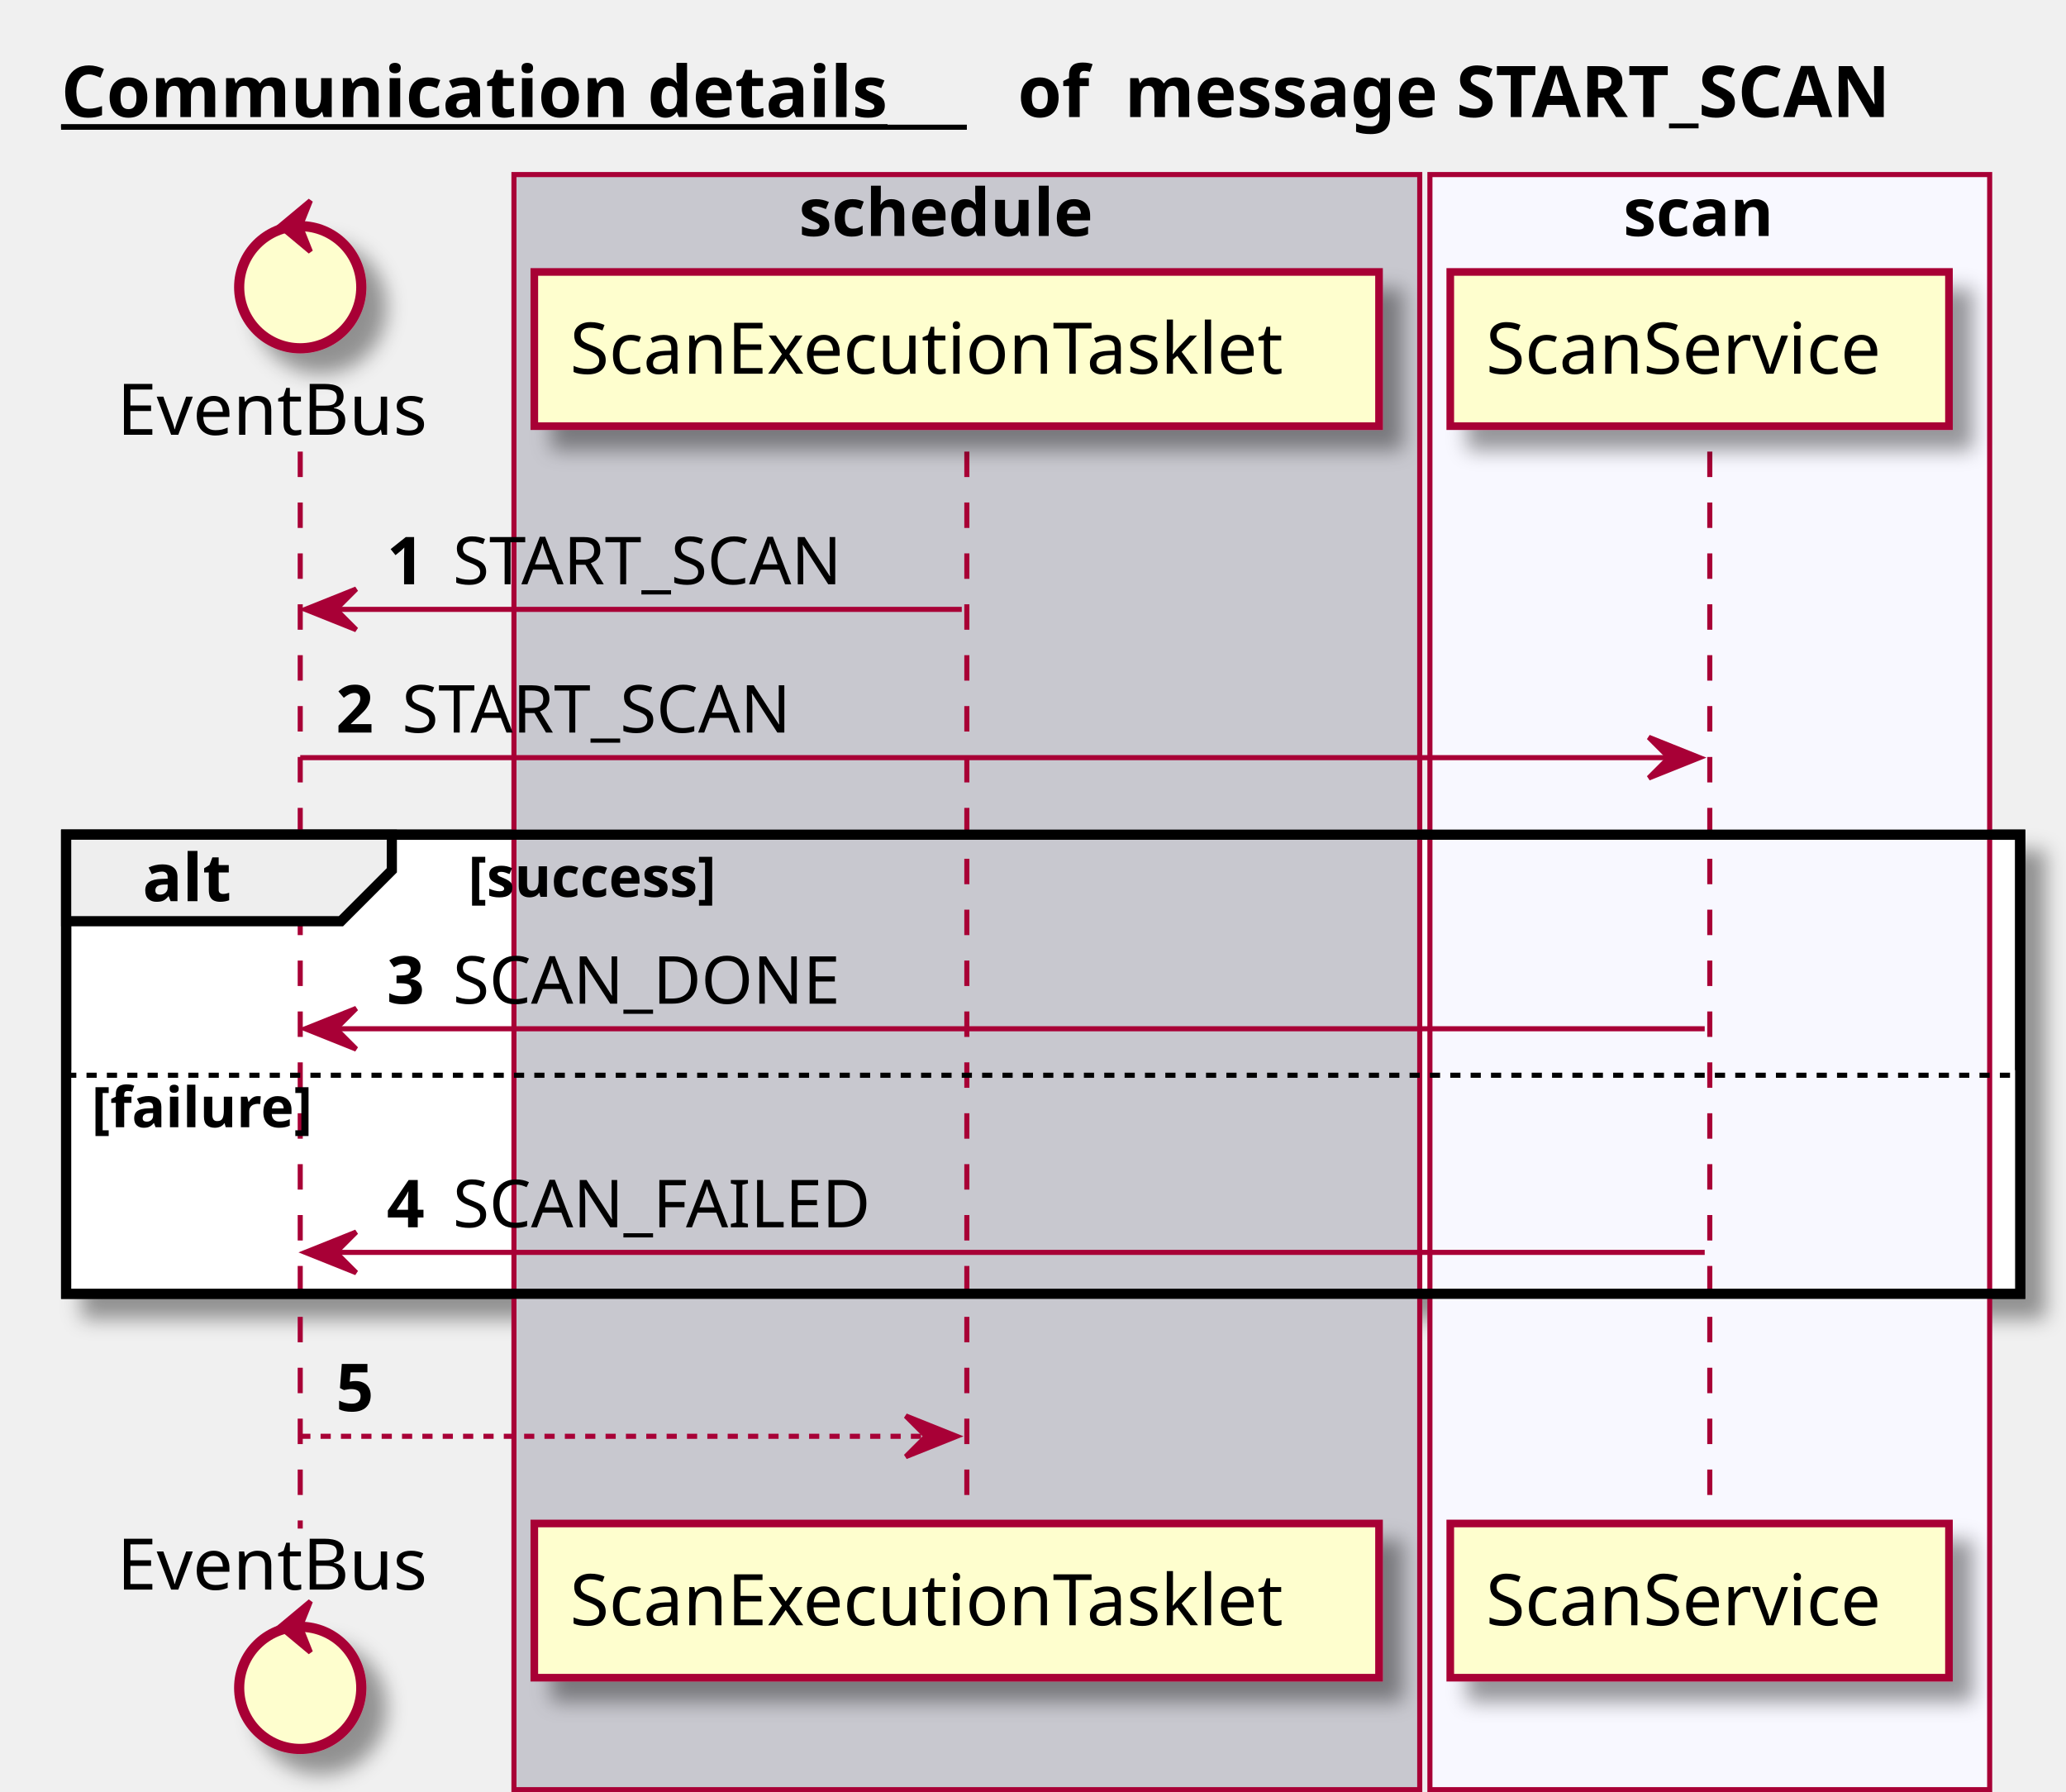
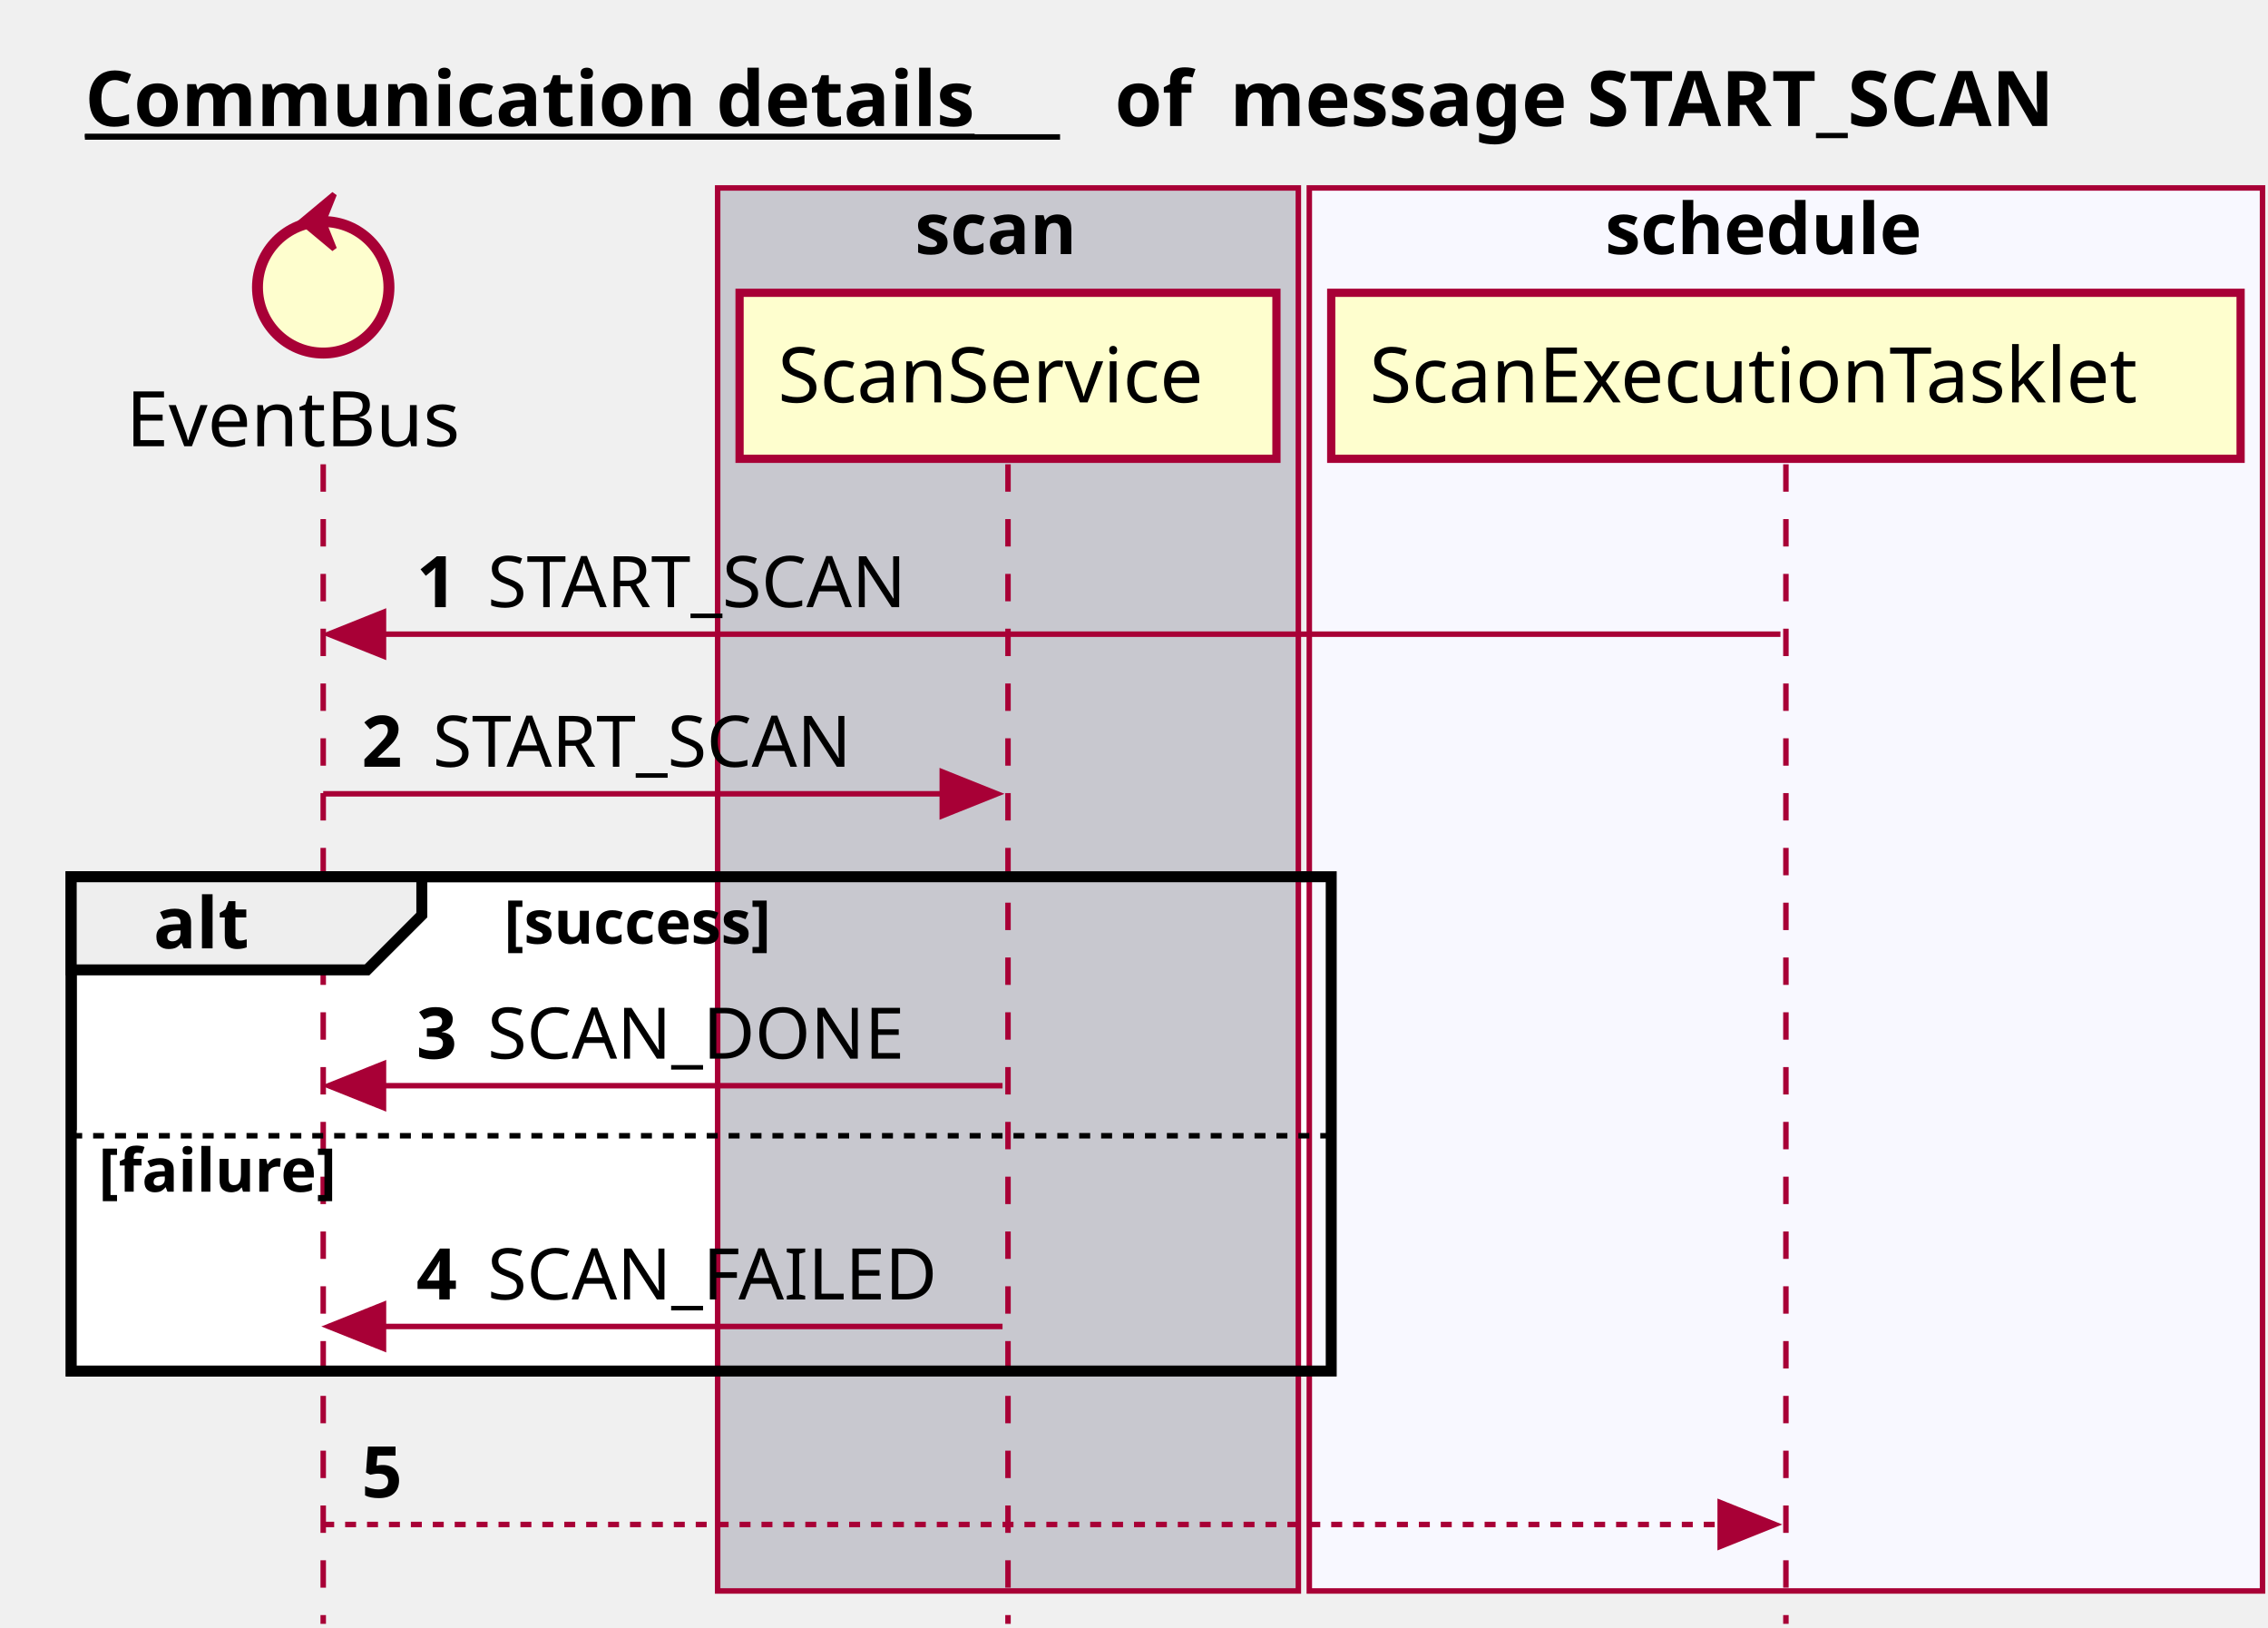
- <svg xmlns="http://www.w3.org/2000/svg" contentScriptType="application/ecmascript" contentStyleType="text/css" height="352px" preserveAspectRatio="none" style="width:406px;height:352px;" version="1.1" viewBox="0 0 406 352" width="406px" zoomAndPan="magnify">
-   <defs>
-     <filter height="300%" id="f0y7jzv" width="300%" x="-1" y="-1">
-       <feGaussianBlur result="blurOut" stdDeviation="2.0" />
-       <feColorMatrix in="blurOut" result="blurOut2" type="matrix" values="0 0 0 0 0 0 0 0 0 0 0 0 0 0 0 0 0 0 .4 0" />
-       <feOffset dx="4.0" dy="4.0" in="blurOut2" result="blurOut3" />
-       <feBlend in="SourceGraphic" in2="blurOut3" mode="normal" />
-     </filter>
-   </defs>
+ <svg xmlns="http://www.w3.org/2000/svg" contentScriptType="application/ecmascript" contentStyleType="text/css" height="297px" preserveAspectRatio="none" style="width:414px;height:297px;" version="1.1" viewBox="0 0 414 297" width="414px" zoomAndPan="magnify">
+   <defs />
  <g>
-     <text fill="#000000" font-family="sans-serif" font-size="14" font-weight="bold" lengthAdjust="spacingAndGlyphs" text-decoration="underline" textLength="178" x="12" y="22.995">Communication details</text>
-     <line style="stroke: #000000; stroke-width: 1.0;" x1="12" x2="190" y1="24.995" y2="24.995" />
-     <text fill="#000000" font-family="sans-serif" font-size="14" font-weight="bold" lengthAdjust="spacingAndGlyphs" textLength="16" x="200" y="22.995">of</text>
-     <text fill="#000000" font-family="sans-serif" font-size="14" font-weight="bold" lengthAdjust="spacingAndGlyphs" textLength="177" x="221" y="22.995">message START_SCAN</text>
-     <rect fill="#FFFFFF" filter="url(#f0y7jzv)" height="90.203" style="stroke: #000000; stroke-width: 2.0;" width="384" x="13" y="163.992" />
-     <rect fill="#FFFFFF" height="43.938" style="stroke: none; stroke-width: 1.0;" width="384" x="13" y="210.258" />
-     <rect fill="#C8C8CF" height="317.328" style="stroke: #A80036; stroke-width: 1.0;" width="178" x="101" y="34.297" />
-     <text fill="#000000" font-family="sans-serif" font-size="13" font-weight="bold" lengthAdjust="spacingAndGlyphs" textLength="66" x="157" y="46.364">schedule</text>
-     <rect fill="#F8F8FF" height="317.328" style="stroke: #A80036; stroke-width: 1.0;" width="110" x="281" y="34.297" />
-     <text fill="#000000" font-family="sans-serif" font-size="13" font-weight="bold" lengthAdjust="spacingAndGlyphs" textLength="34" x="319" y="46.364">scan</text>
-     <line style="stroke: #A80036; stroke-width: 1.0; stroke-dasharray: 5.0,5.0;" x1="59" x2="59" y1="88.727" y2="300.328" />
-     <line style="stroke: #A80036; stroke-width: 1.0; stroke-dasharray: 5.0,5.0;" x1="190" x2="190" y1="88.727" y2="300.328" />
-     <line style="stroke: #A80036; stroke-width: 1.0; stroke-dasharray: 5.0,5.0;" x1="336" x2="336" y1="88.727" y2="300.328" />
-     <text fill="#000000" font-family="sans-serif" font-size="14" lengthAdjust="spacingAndGlyphs" textLength="66" x="23" y="85.425">EventBus</text>
-     <ellipse cx="59" cy="56.43" fill="#FEFECE" filter="url(#f0y7jzv)" rx="12" ry="12" style="stroke: #A80036; stroke-width: 2.0;" />
-     <polygon fill="#A80036" points="55,44.43,61,39.43,59,44.43,61,49.43,55,44.43" style="stroke: #A80036; stroke-width: 1.0;" />
-     <text fill="#000000" font-family="sans-serif" font-size="14" lengthAdjust="spacingAndGlyphs" textLength="66" x="23" y="312.323">EventBus</text>
-     <ellipse cx="59" cy="331.625" fill="#FEFECE" filter="url(#f0y7jzv)" rx="12" ry="12" style="stroke: #A80036; stroke-width: 2.0;" />
-     <polygon fill="#A80036" points="55,319.625,61,314.625,59,319.625,61,324.625,55,319.625" style="stroke: #A80036; stroke-width: 1.0;" />
-     <rect fill="#FEFECE" filter="url(#f0y7jzv)" height="30.297" style="stroke: #A80036; stroke-width: 1.5;" width="166" x="105" y="53.43" />
-     <text fill="#000000" font-family="sans-serif" font-size="14" lengthAdjust="spacingAndGlyphs" textLength="152" x="112" y="73.425">ScanExecutionTasklet</text>
-     <rect fill="#FEFECE" filter="url(#f0y7jzv)" height="30.297" style="stroke: #A80036; stroke-width: 1.5;" width="166" x="105" y="299.328" />
-     <text fill="#000000" font-family="sans-serif" font-size="14" lengthAdjust="spacingAndGlyphs" textLength="152" x="112" y="319.323">ScanExecutionTasklet</text>
-     <rect fill="#FEFECE" filter="url(#f0y7jzv)" height="30.297" style="stroke: #A80036; stroke-width: 1.5;" width="98" x="285" y="53.43" />
-     <text fill="#000000" font-family="sans-serif" font-size="14" lengthAdjust="spacingAndGlyphs" textLength="84" x="292" y="73.425">ScanService</text>
-     <rect fill="#FEFECE" filter="url(#f0y7jzv)" height="30.297" style="stroke: #A80036; stroke-width: 1.5;" width="98" x="285" y="299.328" />
-     <text fill="#000000" font-family="sans-serif" font-size="14" lengthAdjust="spacingAndGlyphs" textLength="84" x="292" y="319.323">ScanService</text>
-     <polygon fill="#A80036" points="70,115.727,60,119.727,70,123.727,66,119.727" style="stroke: #A80036; stroke-width: 1.0;" />
-     <line style="stroke: #A80036; stroke-width: 1.0;" x1="64" x2="189" y1="119.727" y2="119.727" />
-     <text fill="#000000" font-family="sans-serif" font-size="13" font-weight="bold" lengthAdjust="spacingAndGlyphs" textLength="9" x="76" y="114.793">1</text>
-     <text fill="#000000" font-family="sans-serif" font-size="13" lengthAdjust="spacingAndGlyphs" textLength="84" x="89" y="114.793">START_SCAN</text>
-     <polygon fill="#A80036" points="324,144.859,334,148.859,324,152.859,328,148.859" style="stroke: #A80036; stroke-width: 1.0;" />
-     <line style="stroke: #A80036; stroke-width: 1.0;" x1="59" x2="330" y1="148.859" y2="148.859" />
-     <text fill="#000000" font-family="sans-serif" font-size="13" font-weight="bold" lengthAdjust="spacingAndGlyphs" textLength="9" x="66" y="143.926">2</text>
-     <text fill="#000000" font-family="sans-serif" font-size="13" lengthAdjust="spacingAndGlyphs" textLength="84" x="79" y="143.926">START_SCAN</text>
-     <rect fill="none" height="90.203" style="stroke: #000000; stroke-width: 2.0;" width="384" x="13" y="163.992" />
-     <polygon fill="#EEEEEE" points="13,163.992,77,163.992,77,170.992,67,180.992,13,180.992,13,163.992" style="stroke: #000000; stroke-width: 2.0;" />
-     <text fill="#000000" font-family="sans-serif" font-size="13" font-weight="bold" lengthAdjust="spacingAndGlyphs" textLength="19" x="28" y="177.059">alt</text>
-     <text fill="#000000" font-family="sans-serif" font-size="11" font-weight="bold" lengthAdjust="spacingAndGlyphs" textLength="61" x="92" y="176.203">[success]</text>
-     <polygon fill="#A80036" points="70,198.125,60,202.125,70,206.125,66,202.125" style="stroke: #A80036; stroke-width: 1.0;" />
-     <line style="stroke: #A80036; stroke-width: 1.0;" x1="64" x2="335" y1="202.125" y2="202.125" />
-     <text fill="#000000" font-family="sans-serif" font-size="13" font-weight="bold" lengthAdjust="spacingAndGlyphs" textLength="9" x="76" y="197.192">3</text>
-     <text fill="#000000" font-family="sans-serif" font-size="13" lengthAdjust="spacingAndGlyphs" textLength="82" x="89" y="197.192">SCAN_DONE</text>
-     <line style="stroke: #000000; stroke-width: 1.0; stroke-dasharray: 2.0,2.0;" x1="13" x2="397" y1="211.258" y2="211.258" />
-     <text fill="#000000" font-family="sans-serif" font-size="11" font-weight="bold" lengthAdjust="spacingAndGlyphs" textLength="52" x="18" y="221.468">[failure]</text>
-     <polygon fill="#A80036" points="70,242.062,60,246.062,70,250.062,66,246.062" style="stroke: #A80036; stroke-width: 1.0;" />
-     <line style="stroke: #A80036; stroke-width: 1.0;" x1="64" x2="335" y1="246.062" y2="246.062" />
-     <text fill="#000000" font-family="sans-serif" font-size="13" font-weight="bold" lengthAdjust="spacingAndGlyphs" textLength="9" x="76" y="241.129">4</text>
-     <text fill="#000000" font-family="sans-serif" font-size="13" lengthAdjust="spacingAndGlyphs" textLength="88" x="89" y="241.129">SCAN_FAILED</text>
-     <polygon fill="#A80036" points="178,278.195,188,282.195,178,286.195,182,282.195" style="stroke: #A80036; stroke-width: 1.0;" />
-     <line style="stroke: #A80036; stroke-width: 1.0; stroke-dasharray: 2.0,2.0;" x1="59" x2="184" y1="282.195" y2="282.195" />
-     <text fill="#000000" font-family="sans-serif" font-size="13" font-weight="bold" lengthAdjust="spacingAndGlyphs" textLength="9" x="66" y="277.262">5</text>
-     <text fill="#000000" font-family="sans-serif" font-size="13" lengthAdjust="spacingAndGlyphs" textLength="0" x="83" y="277.262" />
+     <text fill="#000000" font-family="sans-serif" font-size="14" font-weight="bold" lengthAdjust="spacingAndGlyphs" text-decoration="underline" textLength="178" x="15.5" y="22.995">Communication details</text>
+     <line style="stroke: #000000; stroke-width: 1.0;" x1="15.5" x2="193.5" y1="24.995" y2="24.995" />
+     <text fill="#000000" font-family="sans-serif" font-size="14" font-weight="bold" lengthAdjust="spacingAndGlyphs" textLength="16" x="203.5" y="22.995">of</text>
+     <text fill="#000000" font-family="sans-serif" font-size="14" font-weight="bold" lengthAdjust="spacingAndGlyphs" textLength="177" x="224.5" y="22.995">message START_SCAN</text>
+     <rect fill="#FFFFFF" height="90.203" style="stroke: #000000; stroke-width: 2.0;" width="230" x="13" y="159.992" />
+     <rect fill="#FFFFFF" height="43.938" style="stroke: none; stroke-width: 1.0;" width="230" x="13" y="206.258" />
+     <rect fill="#C8C8CF" height="256.031" style="stroke: #A80036; stroke-width: 1.0;" width="106" x="131" y="34.297" />
+     <text fill="#000000" font-family="sans-serif" font-size="13" font-weight="bold" lengthAdjust="spacingAndGlyphs" textLength="34" x="167" y="46.364">scan</text>
+     <rect fill="#F8F8FF" height="256.031" style="stroke: #A80036; stroke-width: 1.0;" width="174" x="239" y="34.297" />
+     <text fill="#000000" font-family="sans-serif" font-size="13" font-weight="bold" lengthAdjust="spacingAndGlyphs" textLength="66" x="293" y="46.364">schedule</text>
+     <line style="stroke: #A80036; stroke-width: 1.0; stroke-dasharray: 5.0,5.0;" x1="59" x2="59" y1="84.727" y2="296.328" />
+     <line style="stroke: #A80036; stroke-width: 1.0; stroke-dasharray: 5.0,5.0;" x1="184" x2="184" y1="84.727" y2="296.328" />
+     <line style="stroke: #A80036; stroke-width: 1.0; stroke-dasharray: 5.0,5.0;" x1="326" x2="326" y1="84.727" y2="296.328" />
+     <text fill="#000000" font-family="sans-serif" font-size="14" lengthAdjust="spacingAndGlyphs" textLength="66" x="23" y="81.425">EventBus</text>
+     <ellipse cx="59" cy="52.43" fill="#FEFECE" rx="12" ry="12" style="stroke: #A80036; stroke-width: 2.0;" />
+     <polygon fill="#A80036" points="55,40.43,61,35.43,59,40.43,61,45.43,55,40.43" style="stroke: #A80036; stroke-width: 1.0;" />
+     <rect fill="#FEFECE" height="30.297" style="stroke: #A80036; stroke-width: 1.5;" width="98" x="135" y="53.43" />
+     <text fill="#000000" font-family="sans-serif" font-size="14" lengthAdjust="spacingAndGlyphs" textLength="84" x="142" y="73.425">ScanService</text>
+     <rect fill="#FEFECE" height="30.297" style="stroke: #A80036; stroke-width: 1.5;" width="166" x="243" y="53.43" />
+     <text fill="#000000" font-family="sans-serif" font-size="14" lengthAdjust="spacingAndGlyphs" textLength="152" x="250" y="73.425">ScanExecutionTasklet</text>
+     <polygon fill="#A80036" points="70,111.727,60,115.727,70,119.727" style="stroke: #A80036; stroke-width: 1.0;" />
+     <line style="stroke: #A80036; stroke-width: 1.0;" x1="64" x2="325" y1="115.727" y2="115.727" />
+     <text fill="#000000" font-family="sans-serif" font-size="13" font-weight="bold" lengthAdjust="spacingAndGlyphs" textLength="9" x="76" y="110.793">1</text>
+     <text fill="#000000" font-family="sans-serif" font-size="13" lengthAdjust="spacingAndGlyphs" textLength="84" x="89" y="110.793">START_SCAN</text>
+     <polygon fill="#A80036" points="172,140.859,182,144.859,172,148.859" style="stroke: #A80036; stroke-width: 1.0;" />
+     <line style="stroke: #A80036; stroke-width: 1.0;" x1="59" x2="178" y1="144.859" y2="144.859" />
+     <text fill="#000000" font-family="sans-serif" font-size="13" font-weight="bold" lengthAdjust="spacingAndGlyphs" textLength="9" x="66" y="139.926">2</text>
+     <text fill="#000000" font-family="sans-serif" font-size="13" lengthAdjust="spacingAndGlyphs" textLength="84" x="79" y="139.926">START_SCAN</text>
+     <rect fill="none" height="90.203" style="stroke: #000000; stroke-width: 2.0;" width="230" x="13" y="159.992" />
+     <polygon fill="#EEEEEE" points="13,159.992,77,159.992,77,166.992,67,176.992,13,176.992,13,159.992" style="stroke: #000000; stroke-width: 2.0;" />
+     <text fill="#000000" font-family="sans-serif" font-size="13" font-weight="bold" lengthAdjust="spacingAndGlyphs" textLength="19" x="28" y="173.059">alt</text>
+     <text fill="#000000" font-family="sans-serif" font-size="11" font-weight="bold" lengthAdjust="spacingAndGlyphs" textLength="61" x="92" y="172.203">[success]</text>
+     <polygon fill="#A80036" points="70,194.125,60,198.125,70,202.125" style="stroke: #A80036; stroke-width: 1.0;" />
+     <line style="stroke: #A80036; stroke-width: 1.0;" x1="64" x2="183" y1="198.125" y2="198.125" />
+     <text fill="#000000" font-family="sans-serif" font-size="13" font-weight="bold" lengthAdjust="spacingAndGlyphs" textLength="9" x="76" y="193.192">3</text>
+     <text fill="#000000" font-family="sans-serif" font-size="13" lengthAdjust="spacingAndGlyphs" textLength="82" x="89" y="193.192">SCAN_DONE</text>
+     <line style="stroke: #000000; stroke-width: 1.0; stroke-dasharray: 2.0,2.0;" x1="13" x2="243" y1="207.258" y2="207.258" />
+     <text fill="#000000" font-family="sans-serif" font-size="11" font-weight="bold" lengthAdjust="spacingAndGlyphs" textLength="52" x="18" y="217.468">[failure]</text>
+     <polygon fill="#A80036" points="70,238.062,60,242.062,70,246.062" style="stroke: #A80036; stroke-width: 1.0;" />
+     <line style="stroke: #A80036; stroke-width: 1.0;" x1="64" x2="183" y1="242.062" y2="242.062" />
+     <text fill="#000000" font-family="sans-serif" font-size="13" font-weight="bold" lengthAdjust="spacingAndGlyphs" textLength="9" x="76" y="237.129">4</text>
+     <text fill="#000000" font-family="sans-serif" font-size="13" lengthAdjust="spacingAndGlyphs" textLength="88" x="89" y="237.129">SCAN_FAILED</text>
+     <polygon fill="#A80036" points="314,274.195,324,278.195,314,282.195" style="stroke: #A80036; stroke-width: 1.0;" />
+     <line style="stroke: #A80036; stroke-width: 1.0; stroke-dasharray: 2.0,2.0;" x1="59" x2="320" y1="278.195" y2="278.195" />
+     <text fill="#000000" font-family="sans-serif" font-size="13" font-weight="bold" lengthAdjust="spacingAndGlyphs" textLength="9" x="66" y="273.262">5</text>
+     <text fill="#000000" font-family="sans-serif" font-size="13" lengthAdjust="spacingAndGlyphs" textLength="0" x="83" y="273.262" />
  </g>
</svg>
